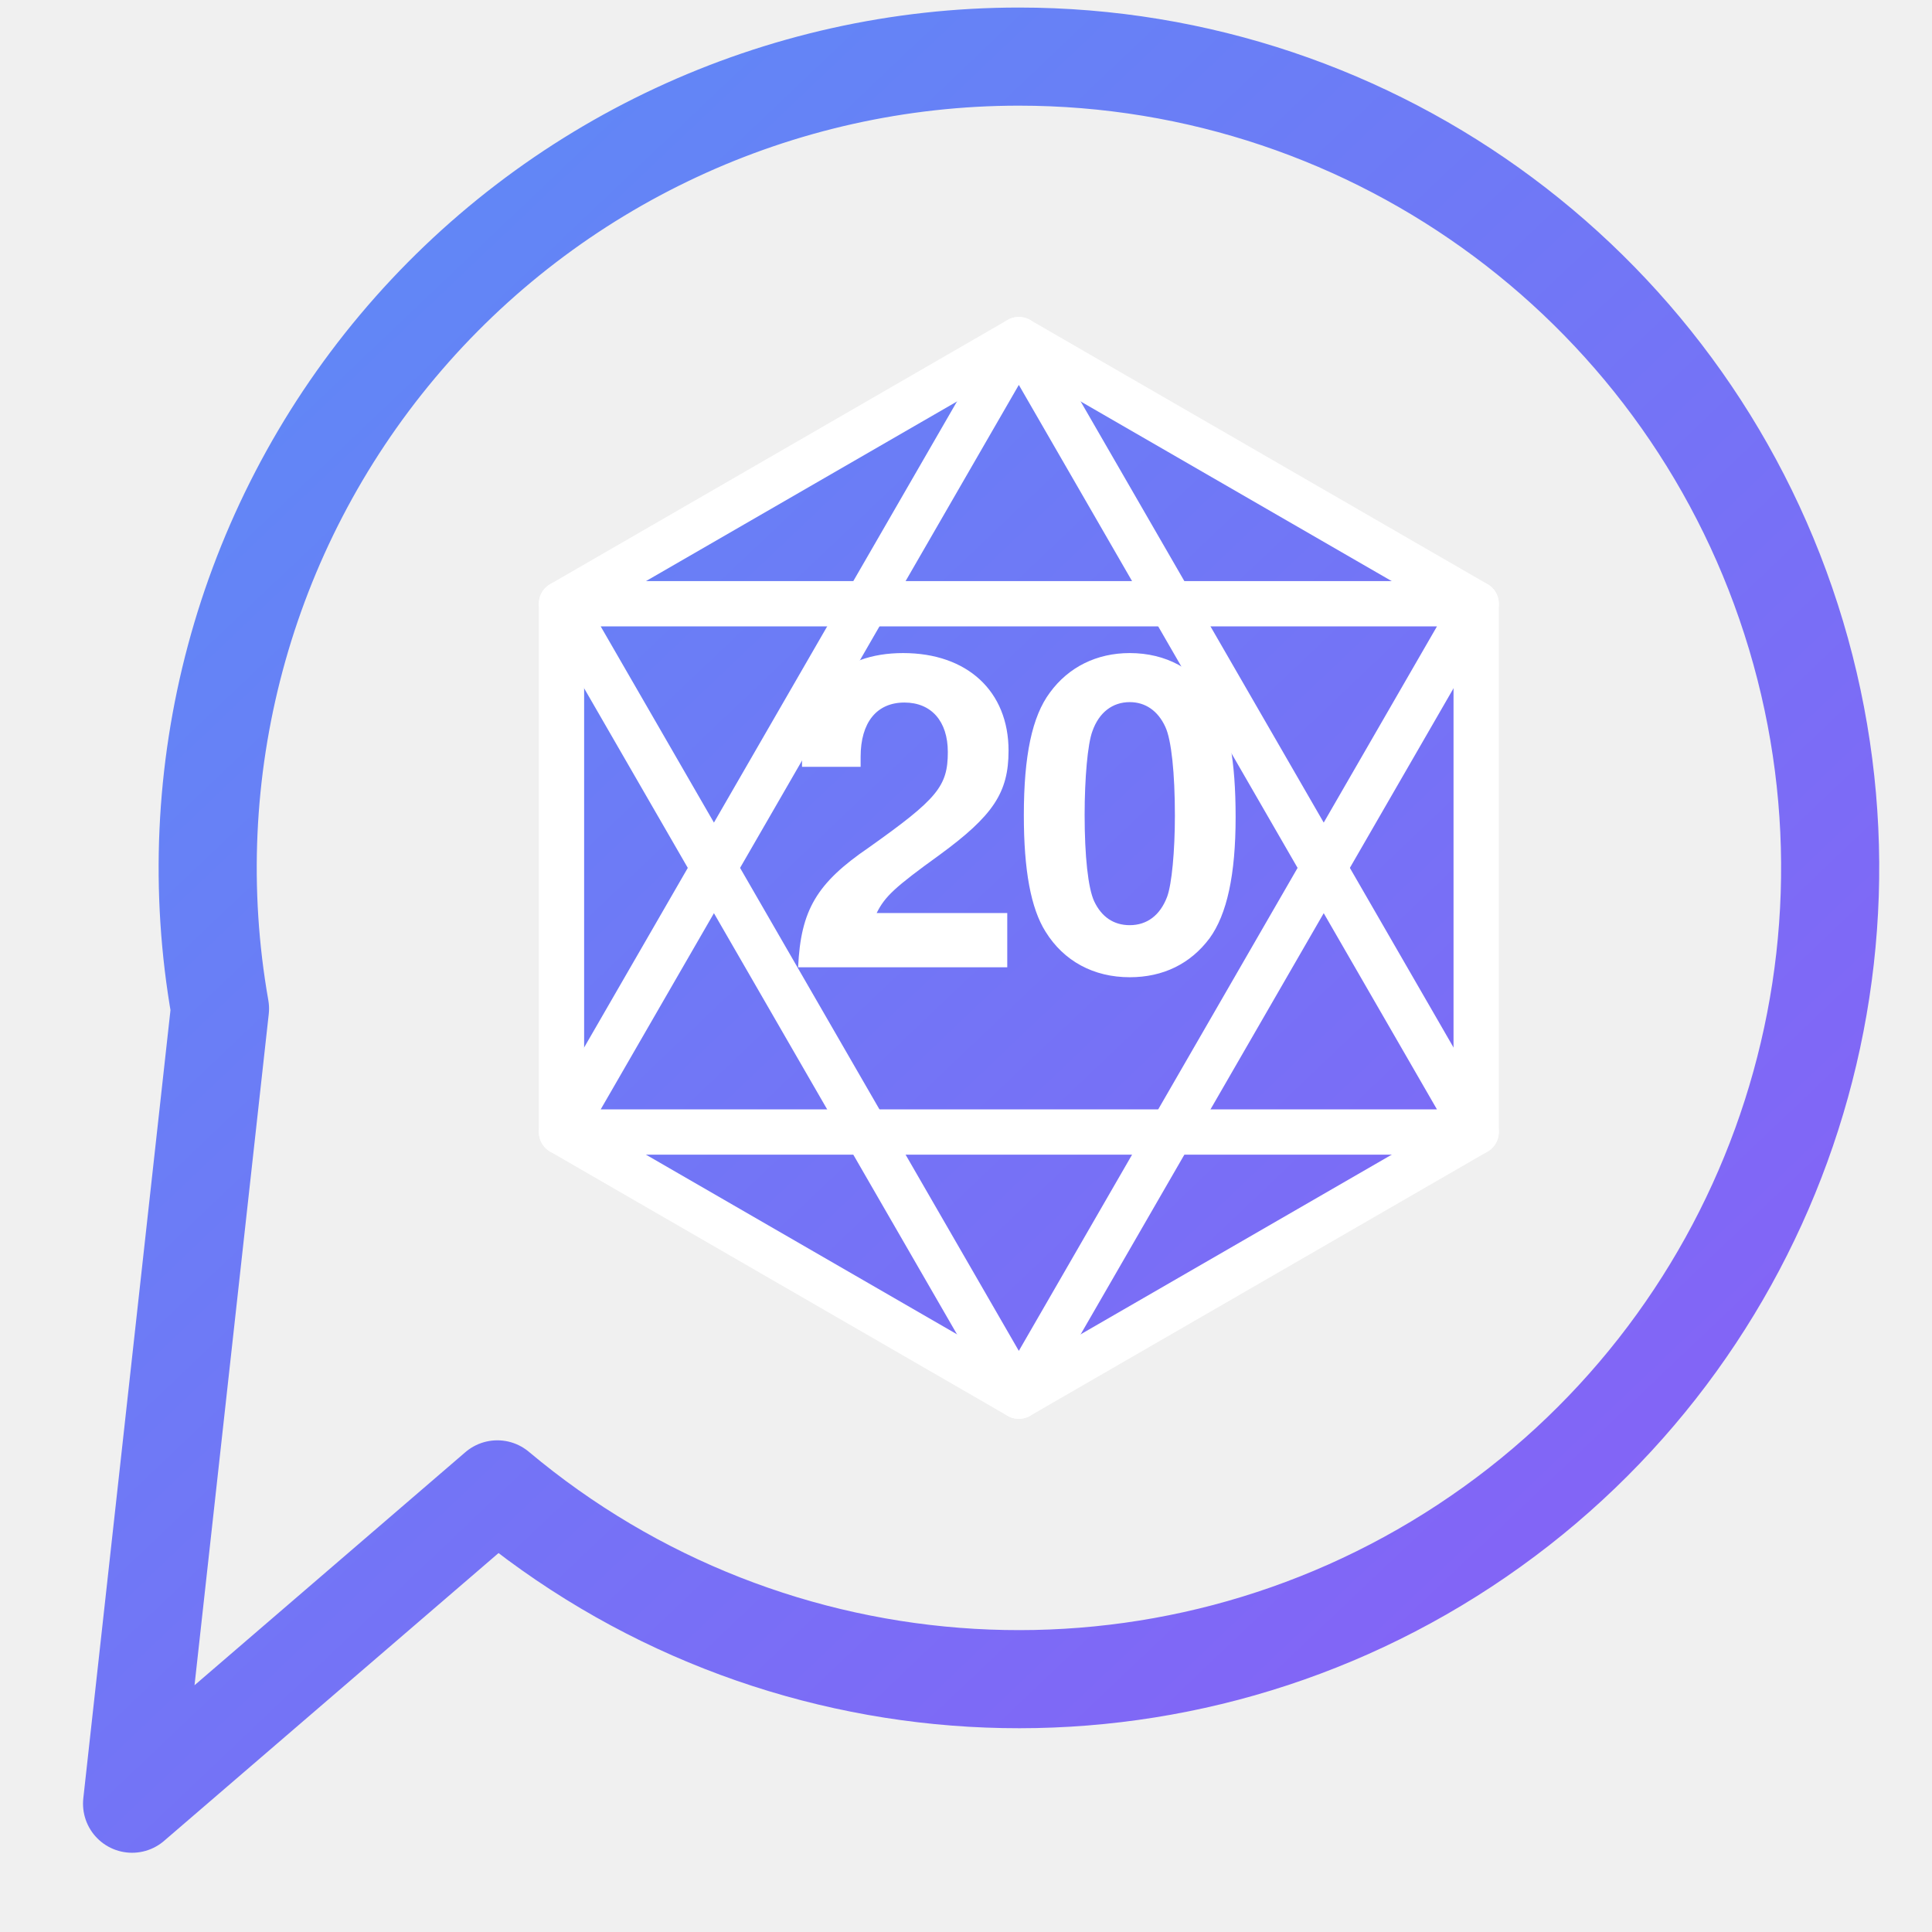
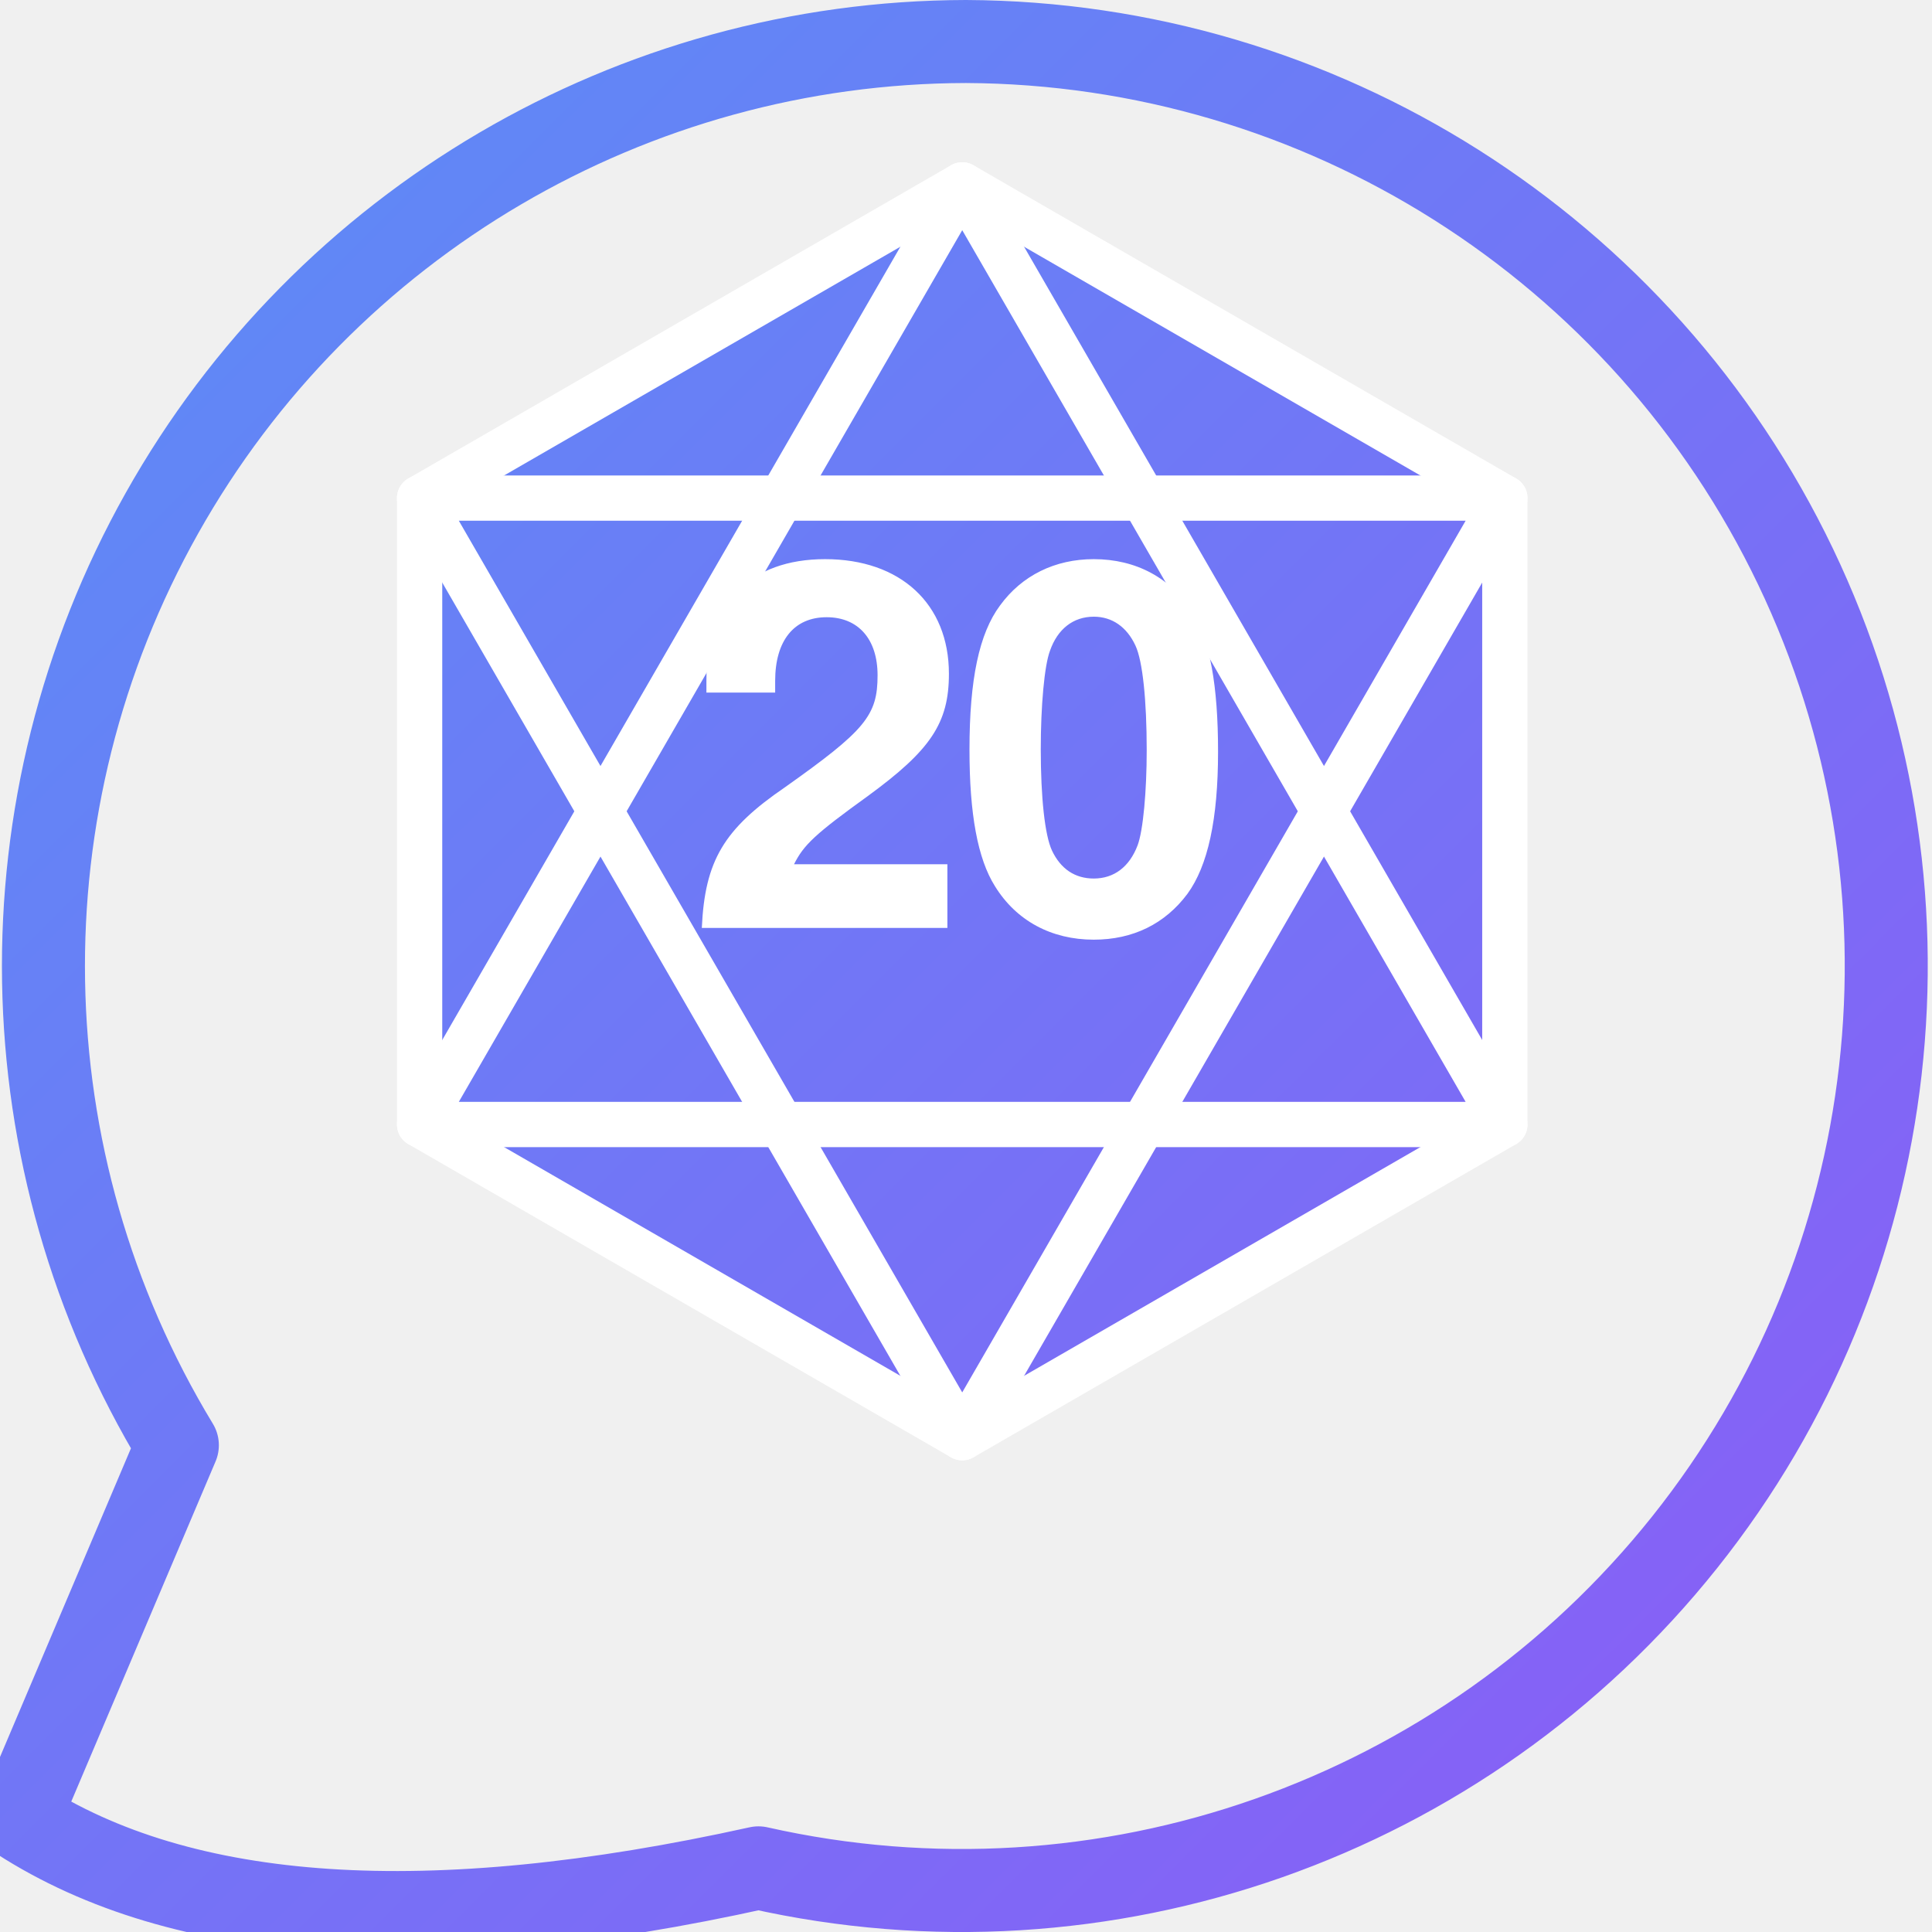
<svg xmlns="http://www.w3.org/2000/svg" viewBox="0 0 512 512">
  <defs>
-     <linearGradient id="g" x1="32" y1="16" x2="488" y2="496" gradientUnits="userSpaceOnUse">
+     <linearGradient id="g" x1="16" y1="16" x2="496" y2="496" gradientUnits="userSpaceOnUse">
      <stop offset="0" stop-color="#5B8DF6" />
      <stop offset="1" stop-color="#8B5CF6" />
    </linearGradient>
  </defs>
-   <path d="M 270,15            A 215,215 0 1 1 131.8,394.7            L 35,478            L 58.3,267.3            A 215,215 0 0 1 270,15 Z" fill="none" stroke="url(#g)" stroke-width="26" stroke-linejoin="round" stroke-linecap="round" />
+   <path d="M 256,11            A 245,245 0 1 1 201,495            Q 70,524 5,482            L 47,383            A 245,245 0 0 1 256,11 Z" fill="none" stroke="url(#g)" stroke-width="22" stroke-linejoin="round" stroke-linecap="round" />
  <g stroke="#fff" stroke-width="12" stroke-linejoin="round" fill="none">
-     <polygon points="270,90 391.2,160 391.2,300 270,370 148.8,300 148.8,160" fill="url(#g)" />
-     <polygon points="270,90 391.2,300 148.8,300" />
-     <polygon points="270,370 148.8,160 391.2,160" />
+     <polygon points="255,49 398.8,132 398.8,298 255,381 111.2,298 111.2,132" fill="url(#g)" />
+     <polygon points="255,49 398.8,298 111.2,298" />
+     <polygon points="255,381 111.2,132 398.8,132" />
  </g>
-   <text x="270" y="230" text-anchor="middle" dominant-baseline="central" font-family="-apple-system,BlinkMacSystemFont,'Segoe UI',Helvetica,Arial,sans-serif" font-weight="800" font-size="115" fill="#fff" letter-spacing="-4">20</text>
+   <text x="255" y="215" text-anchor="middle" dominant-baseline="central" font-family="-apple-system,BlinkMacSystemFont,'Segoe UI',Helvetica,Arial,sans-serif" font-weight="800" font-size="135" fill="#fff" letter-spacing="-4">20</text>
</svg>
